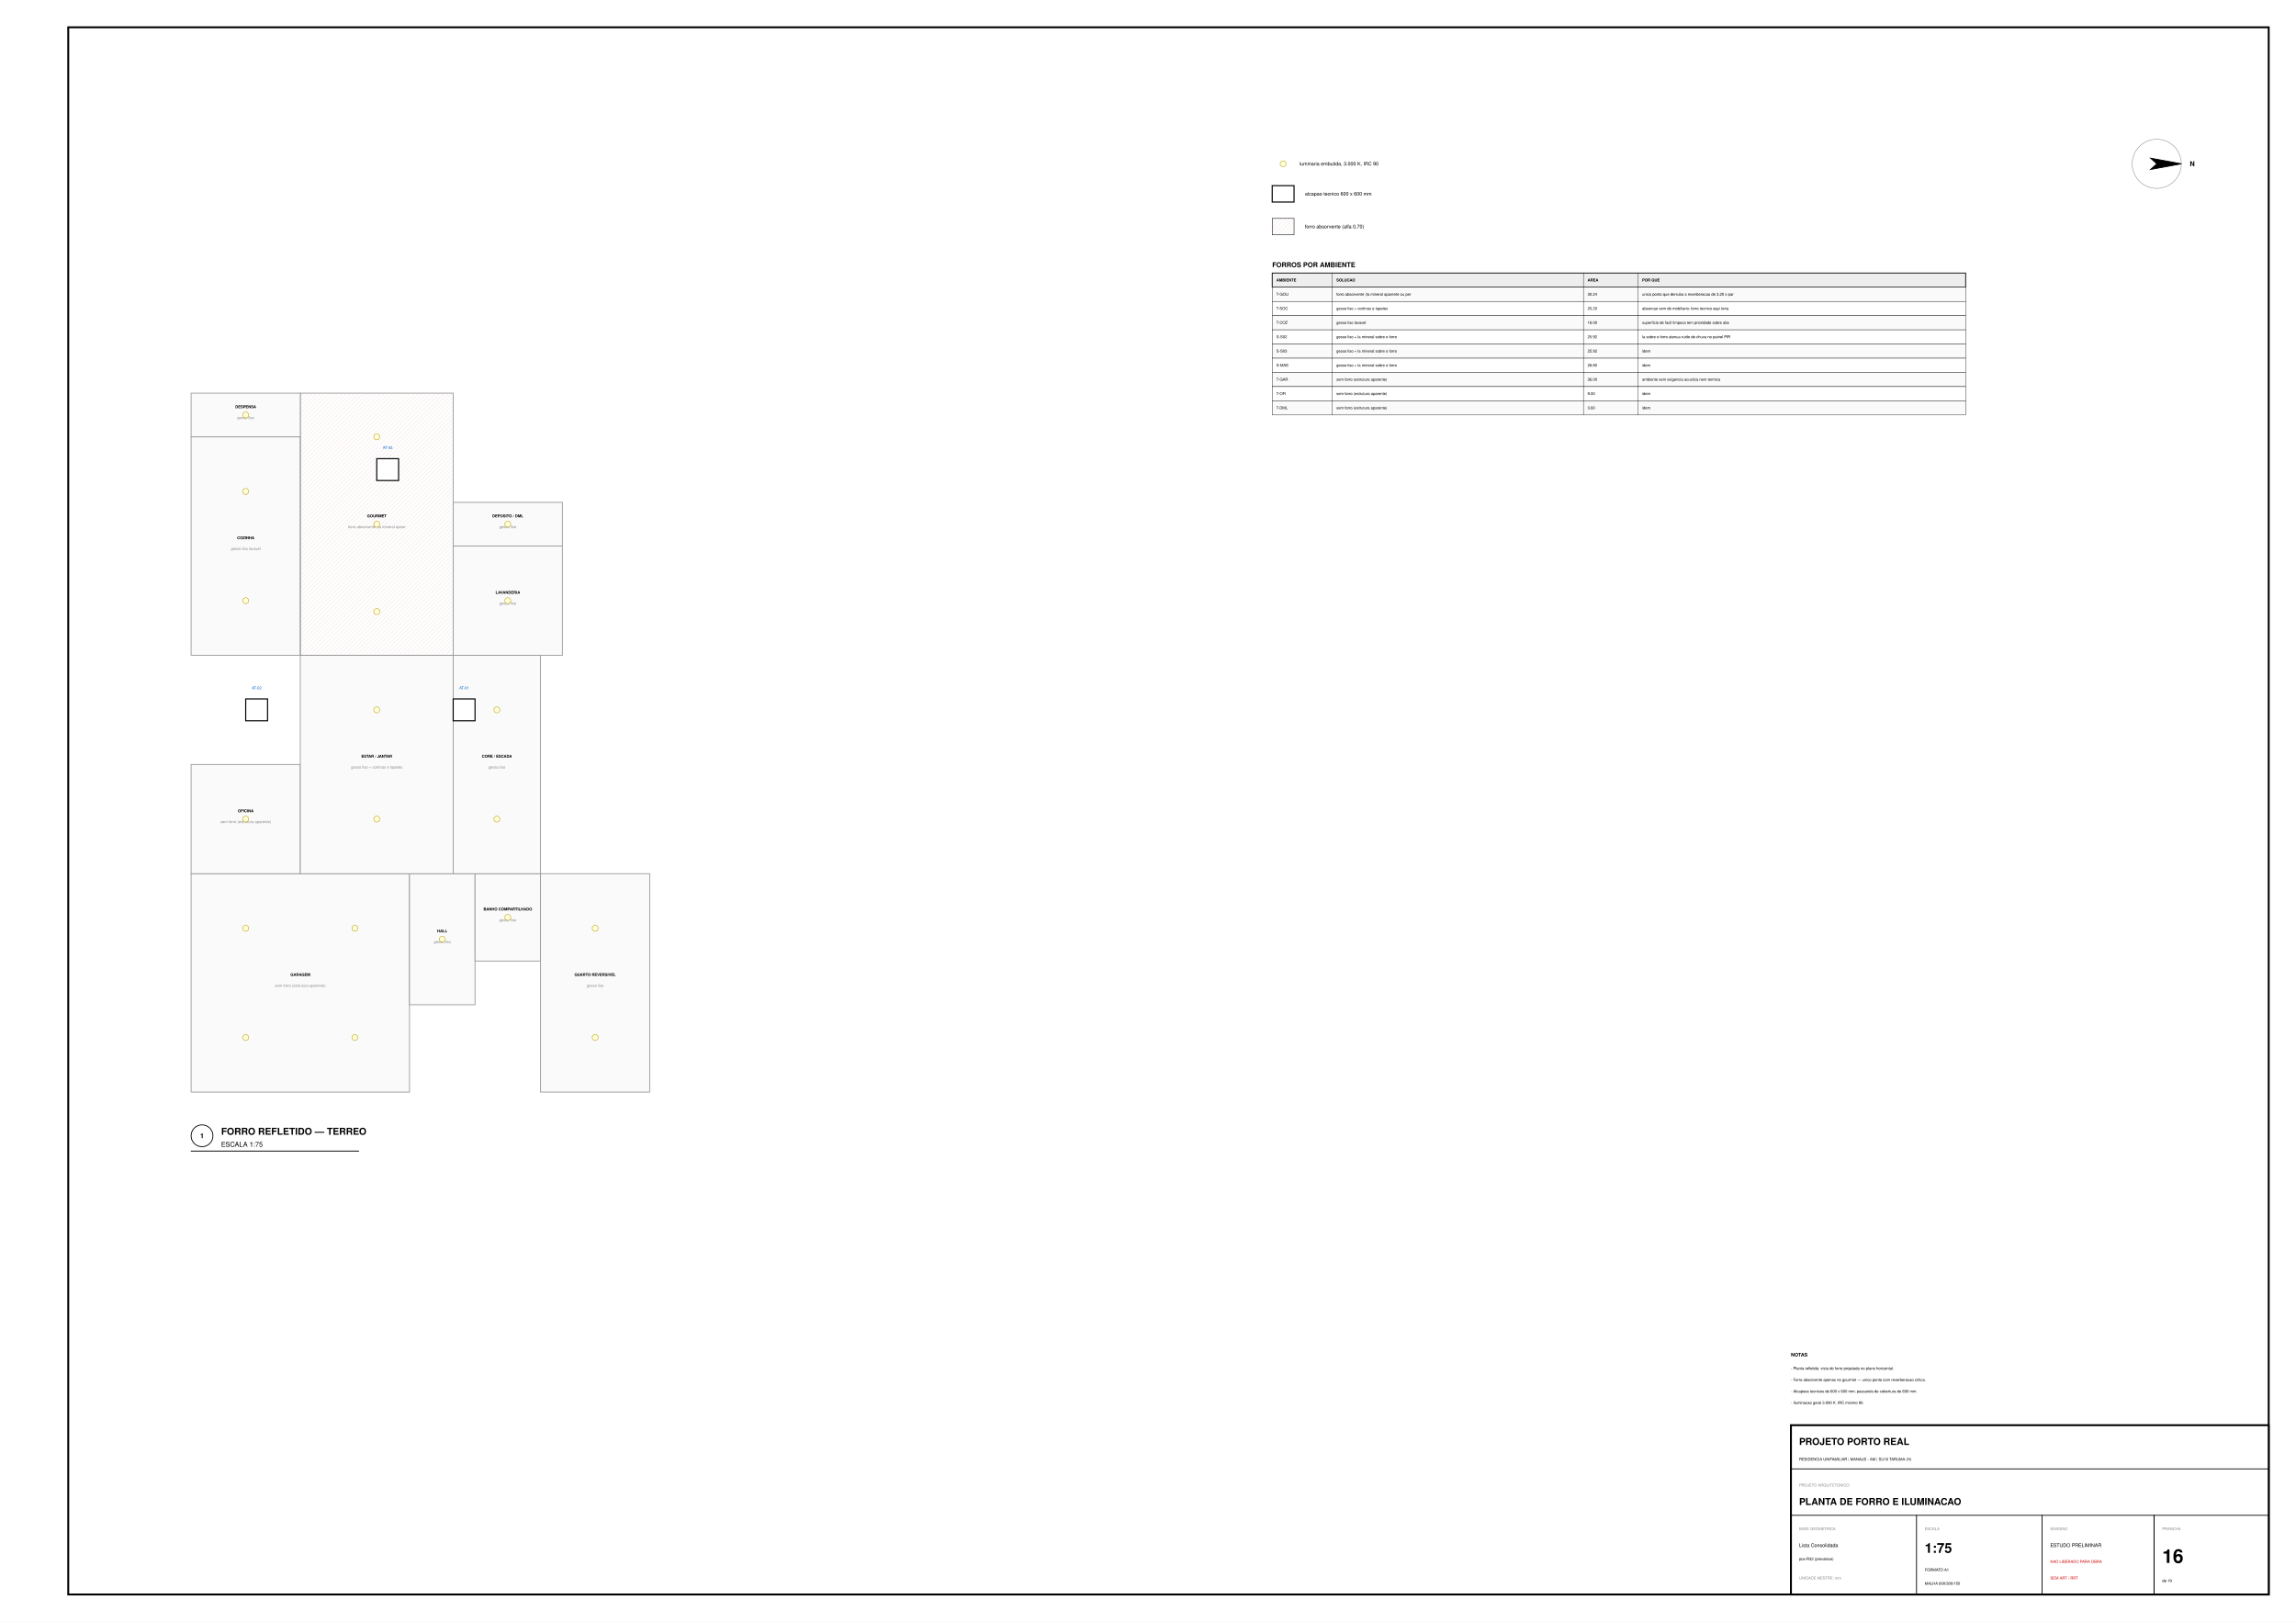
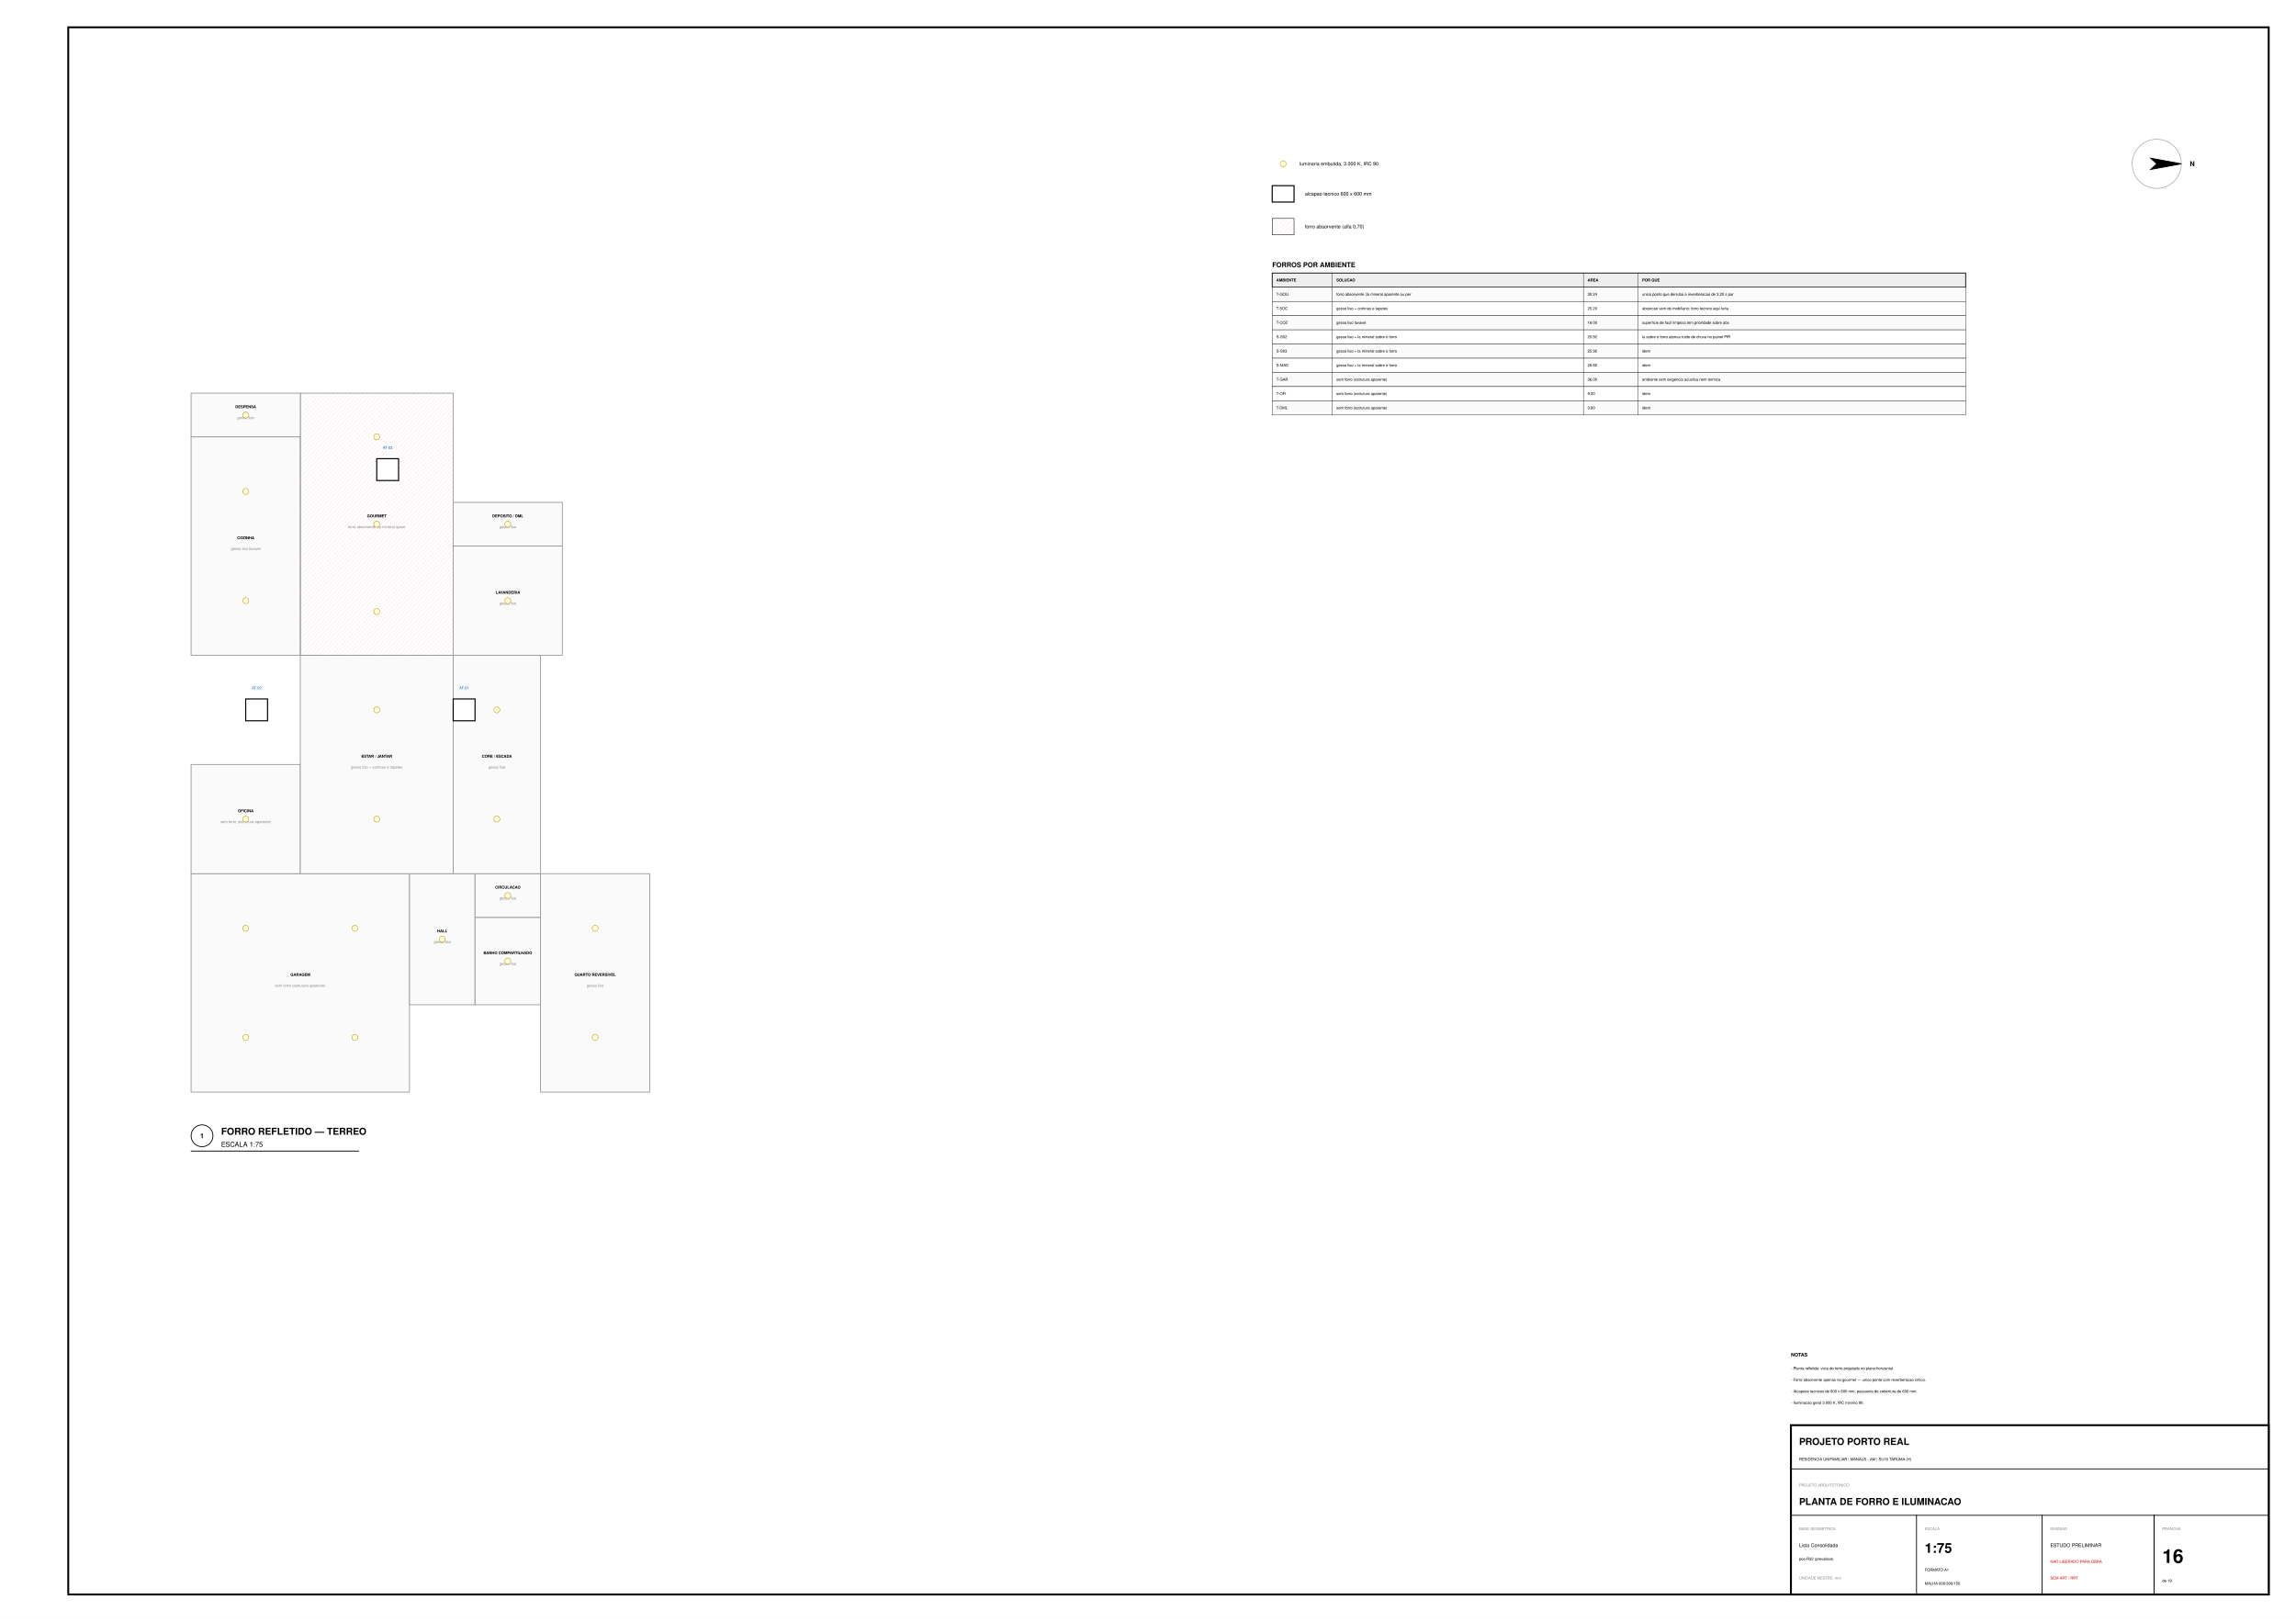
<svg xmlns="http://www.w3.org/2000/svg" version="1.1" width="841mm" height="594mm" viewBox="0 0 841 594">
  <rect width="841" height="594" fill="#ffffff" />
  <defs>
    <pattern id="absorv" patternUnits="userSpaceOnUse" width="1.1" height="1.1" patternTransform="rotate(45)">
      <line x1="0" y1="0" x2="0" y2="1.1" stroke="#c77" stroke-width="0.07" />
    </pattern>
  </defs>
  <rect x="25.0" y="10" width="806.00" height="574.00" fill="none" stroke="#000" stroke-width="0.7" />
  <polygon points="656.000,522.000 831.000,522.000 831.000,584.000 656.000,584.000" stroke="#000000" stroke-width="0.7" fill="#fff" stroke-linejoin="miter" />
  <text x="659.000" y="528.000" font-family="Helvetica, Arial, sans-serif" font-size="3.50" font-weight="bold" fill="#000000" text-anchor="start" dominant-baseline="middle">PROJETO PORTO REAL</text>
  <text x="659.000" y="534.500" font-family="Helvetica, Arial, sans-serif" font-size="1.40" font-weight="normal" fill="#000000" text-anchor="start" dominant-baseline="middle">RESIDENCIA UNIFAMILIAR  |  MANAUS - AM  |  SU16 TARUMA (H)</text>
  <line x1="656.000" y1="538.000" x2="831.000" y2="538.000" stroke="#000000" stroke-width="0.3" fill="none" stroke-linecap="round" />
  <text x="659.000" y="544.000" font-family="Helvetica, Arial, sans-serif" font-size="1.40" font-weight="normal" fill="#8a8a8a" text-anchor="start" dominant-baseline="middle">PROJETO ARQUITETONICO</text>
  <text x="659.000" y="550.000" font-family="Helvetica, Arial, sans-serif" font-size="3.50" font-weight="bold" fill="#000000" text-anchor="start" dominant-baseline="middle">PLANTA DE FORRO E ILUMINACAO</text>
  <line x1="656.000" y1="555.000" x2="831.000" y2="555.000" stroke="#000000" stroke-width="0.3" fill="none" stroke-linecap="round" />
  <line x1="702.000" y1="555.000" x2="702.000" y2="584.000" stroke="#000000" stroke-width="0.3" fill="none" stroke-linecap="round" />
  <line x1="748.000" y1="555.000" x2="748.000" y2="584.000" stroke="#000000" stroke-width="0.3" fill="none" stroke-linecap="round" />
  <line x1="789.000" y1="555.000" x2="789.000" y2="584.000" stroke="#000000" stroke-width="0.3" fill="none" stroke-linecap="round" />
  <line x1="789.000" y1="555.000" x2="789.000" y2="584.000" stroke="#000000" stroke-width="0.3" fill="none" stroke-linecap="round" />
  <text x="659.000" y="560.000" font-family="Helvetica, Arial, sans-serif" font-size="1.40" font-weight="normal" fill="#8a8a8a" text-anchor="start" dominant-baseline="middle">BASE GEOMETRICA</text>
  <text x="659.000" y="566.000" font-family="Helvetica, Arial, sans-serif" font-size="1.80" font-weight="normal" fill="#000000" text-anchor="start" dominant-baseline="middle">Lista Consolidada</text>
  <text x="659.000" y="571.000" font-family="Helvetica, Arial, sans-serif" font-size="1.40" font-weight="normal" fill="#000000" text-anchor="start" dominant-baseline="middle">pos-R32 (prevalece)</text>
  <text x="659.000" y="578.000" font-family="Helvetica, Arial, sans-serif" font-size="1.40" font-weight="normal" fill="#8a8a8a" text-anchor="start" dominant-baseline="middle">UNIDADE MESTRE: mm</text>
  <text x="705.000" y="560.000" font-family="Helvetica, Arial, sans-serif" font-size="1.40" font-weight="normal" fill="#8a8a8a" text-anchor="start" dominant-baseline="middle">ESCALA</text>
  <text x="705.000" y="567.000" font-family="Helvetica, Arial, sans-serif" font-size="5.00" font-weight="bold" fill="#000000" text-anchor="start" dominant-baseline="middle">1:75</text>
  <text x="705.000" y="575.000" font-family="Helvetica, Arial, sans-serif" font-size="1.40" font-weight="normal" fill="#000000" text-anchor="start" dominant-baseline="middle">FORMATO A1</text>
  <text x="705.000" y="580.000" font-family="Helvetica, Arial, sans-serif" font-size="1.40" font-weight="normal" fill="#000000" text-anchor="start" dominant-baseline="middle">MALHA 600/300/150</text>
  <text x="751.000" y="560.000" font-family="Helvetica, Arial, sans-serif" font-size="1.40" font-weight="normal" fill="#8a8a8a" text-anchor="start" dominant-baseline="middle">EMISSAO</text>
  <text x="751.000" y="566.000" font-family="Helvetica, Arial, sans-serif" font-size="1.80" font-weight="normal" fill="#000000" text-anchor="start" dominant-baseline="middle">ESTUDO PRELIMINAR</text>
  <text x="751.000" y="572.000" font-family="Helvetica, Arial, sans-serif" font-size="1.40" font-weight="normal" fill="#c00" text-anchor="start" dominant-baseline="middle">NAO LIBERADO PARA OBRA</text>
  <text x="751.000" y="578.000" font-family="Helvetica, Arial, sans-serif" font-size="1.40" font-weight="normal" fill="#c00" text-anchor="start" dominant-baseline="middle">SEM ART / RRT</text>
  <text x="792.000" y="560.000" font-family="Helvetica, Arial, sans-serif" font-size="1.40" font-weight="normal" fill="#8a8a8a" text-anchor="start" dominant-baseline="middle">PRANCHA</text>
  <text x="792.000" y="570.000" font-family="Helvetica, Arial, sans-serif" font-size="7.00" font-weight="bold" fill="#000000" text-anchor="start" dominant-baseline="middle">16</text>
  <text x="792.000" y="579.000" font-family="Helvetica, Arial, sans-serif" font-size="1.40" font-weight="normal" fill="#000000" text-anchor="start" dominant-baseline="middle">de 19</text>
  <text x="656.000" y="496.200" font-family="Helvetica, Arial, sans-serif" font-size="1.80" font-weight="bold" fill="#000000" text-anchor="start" dominant-baseline="middle">NOTAS</text>
  <text x="656.000" y="501.200" font-family="Helvetica, Arial, sans-serif" font-size="1.40" font-weight="normal" fill="#000000" text-anchor="start" dominant-baseline="middle">- Planta refletida: vista do forro projetada no plano horizontal.</text>
  <text x="656.000" y="505.400" font-family="Helvetica, Arial, sans-serif" font-size="1.40" font-weight="normal" fill="#000000" text-anchor="start" dominant-baseline="middle">- Forro absorvente apenas no gourmet — unico ponto com reverberacao critica.</text>
  <text x="656.000" y="509.600" font-family="Helvetica, Arial, sans-serif" font-size="1.40" font-weight="normal" fill="#000000" text-anchor="start" dominant-baseline="middle">- Alcapoes tecnicos de 600 x 600 mm; passarela de cobertura de 600 mm.</text>
  <text x="656.000" y="513.800" font-family="Helvetica, Arial, sans-serif" font-size="1.40" font-weight="normal" fill="#000000" text-anchor="start" dominant-baseline="middle">- Iluminacao geral 3.000 K, IRC minimo 90.</text>
  <polygon points="70.000,400.000 150.000,400.000 150.000,320.000 70.000,320.000" stroke="#999" stroke-width="0.3" fill="#fafafa" stroke-linejoin="miter" />
  <text x="110.000" y="357.000" font-family="Helvetica, Arial, sans-serif" font-size="1.40" font-weight="bold" fill="#000000" text-anchor="middle" dominant-baseline="middle">GARAGEM</text>
  <text x="110.000" y="361.000" font-family="Helvetica, Arial, sans-serif" font-size="1.40" font-weight="normal" fill="#8a8a8a" text-anchor="middle" dominant-baseline="middle">sem forro (estrutura aparente)</text>
  <circle cx="90.000" cy="380.000" r="1.100" stroke="#b90" stroke-width="0.18" fill="#ffd" />
  <circle cx="90.000" cy="340.000" r="1.100" stroke="#b90" stroke-width="0.18" fill="#ffd" />
  <circle cx="130.000" cy="380.000" r="1.100" stroke="#b90" stroke-width="0.18" fill="#ffd" />
  <circle cx="130.000" cy="340.000" r="1.100" stroke="#b90" stroke-width="0.18" fill="#ffd" />
  <polygon points="150.000,368.000 174.000,368.000 174.000,320.000 150.000,320.000" stroke="#999" stroke-width="0.3" fill="#fafafa" stroke-linejoin="miter" />
  <text x="162.000" y="341.000" font-family="Helvetica, Arial, sans-serif" font-size="1.40" font-weight="bold" fill="#000000" text-anchor="middle" dominant-baseline="middle">HALL</text>
  <text x="162.000" y="345.000" font-family="Helvetica, Arial, sans-serif" font-size="1.40" font-weight="normal" fill="#8a8a8a" text-anchor="middle" dominant-baseline="middle">gesso liso</text>
  <circle cx="162.000" cy="344.000" r="1.100" stroke="#b90" stroke-width="0.18" fill="#ffd" />
-   <polygon points="174.000,352.000 198.000,352.000 198.000,320.000 174.000,320.000" stroke="#999" stroke-width="0.3" fill="#fafafa" stroke-linejoin="miter" />
-   <text x="186.000" y="333.000" font-family="Helvetica, Arial, sans-serif" font-size="1.40" font-weight="bold" fill="#000000" text-anchor="middle" dominant-baseline="middle">BANHO COMPARTILHADO</text>
-   <text x="186.000" y="337.000" font-family="Helvetica, Arial, sans-serif" font-size="1.40" font-weight="normal" fill="#8a8a8a" text-anchor="middle" dominant-baseline="middle">gesso liso</text>
-   <circle cx="186.000" cy="336.000" r="1.100" stroke="#b90" stroke-width="0.18" fill="#ffd" />
+   <polygon points="174.000,368.000 198.000,368.000 198.000,336.000 174.000,336.000" stroke="#999" stroke-width="0.3" fill="#fafafa" stroke-linejoin="miter" />
+   <text x="186.000" y="349.000" font-family="Helvetica, Arial, sans-serif" font-size="1.40" font-weight="bold" fill="#000000" text-anchor="middle" dominant-baseline="middle">BANHO COMPARTILHADO</text>
+   <text x="186.000" y="353.000" font-family="Helvetica, Arial, sans-serif" font-size="1.40" font-weight="normal" fill="#8a8a8a" text-anchor="middle" dominant-baseline="middle">gesso liso</text>
+   <circle cx="186.000" cy="352.000" r="1.100" stroke="#b90" stroke-width="0.18" fill="#ffd" />
+   <polygon points="174.000,336.000 198.000,336.000 198.000,320.000 174.000,320.000" stroke="#999" stroke-width="0.3" fill="#fafafa" stroke-linejoin="miter" />
+   <text x="186.000" y="325.000" font-family="Helvetica, Arial, sans-serif" font-size="1.40" font-weight="bold" fill="#000000" text-anchor="middle" dominant-baseline="middle">CIRCULACAO</text>
+   <text x="186.000" y="329.000" font-family="Helvetica, Arial, sans-serif" font-size="1.40" font-weight="normal" fill="#8a8a8a" text-anchor="middle" dominant-baseline="middle">gesso liso</text>
+   <circle cx="186.000" cy="328.000" r="1.100" stroke="#b90" stroke-width="0.18" fill="#ffd" />
  <polygon points="198.000,400.000 238.000,400.000 238.000,320.000 198.000,320.000" stroke="#999" stroke-width="0.3" fill="#fafafa" stroke-linejoin="miter" />
  <text x="218.000" y="357.000" font-family="Helvetica, Arial, sans-serif" font-size="1.40" font-weight="bold" fill="#000000" text-anchor="middle" dominant-baseline="middle">QUARTO REVERSIVEL</text>
  <text x="218.000" y="361.000" font-family="Helvetica, Arial, sans-serif" font-size="1.40" font-weight="normal" fill="#8a8a8a" text-anchor="middle" dominant-baseline="middle">gesso liso</text>
  <circle cx="218.000" cy="380.000" r="1.100" stroke="#b90" stroke-width="0.18" fill="#ffd" />
  <circle cx="218.000" cy="340.000" r="1.100" stroke="#b90" stroke-width="0.18" fill="#ffd" />
  <polygon points="70.000,320.000 110.000,320.000 110.000,280.000 70.000,280.000" stroke="#999" stroke-width="0.3" fill="#fafafa" stroke-linejoin="miter" />
  <text x="90.000" y="297.000" font-family="Helvetica, Arial, sans-serif" font-size="1.40" font-weight="bold" fill="#000000" text-anchor="middle" dominant-baseline="middle">OFICINA</text>
  <text x="90.000" y="301.000" font-family="Helvetica, Arial, sans-serif" font-size="1.40" font-weight="normal" fill="#8a8a8a" text-anchor="middle" dominant-baseline="middle">sem forro (estrutura aparente)</text>
  <circle cx="90.000" cy="300.000" r="1.100" stroke="#b90" stroke-width="0.18" fill="#ffd" />
  <polygon points="110.000,320.000 166.000,320.000 166.000,240.000 110.000,240.000" stroke="#999" stroke-width="0.3" fill="#fafafa" stroke-linejoin="miter" />
  <text x="138.000" y="277.000" font-family="Helvetica, Arial, sans-serif" font-size="1.40" font-weight="bold" fill="#000000" text-anchor="middle" dominant-baseline="middle">ESTAR / JANTAR</text>
  <text x="138.000" y="281.000" font-family="Helvetica, Arial, sans-serif" font-size="1.40" font-weight="normal" fill="#8a8a8a" text-anchor="middle" dominant-baseline="middle">gesso liso + cortinas e tapetes</text>
  <circle cx="138.000" cy="300.000" r="1.100" stroke="#b90" stroke-width="0.18" fill="#ffd" />
  <circle cx="138.000" cy="260.000" r="1.100" stroke="#b90" stroke-width="0.18" fill="#ffd" />
  <polygon points="166.000,320.000 198.000,320.000 198.000,240.000 166.000,240.000" stroke="#999" stroke-width="0.3" fill="#fafafa" stroke-linejoin="miter" />
  <text x="182.000" y="277.000" font-family="Helvetica, Arial, sans-serif" font-size="1.40" font-weight="bold" fill="#000000" text-anchor="middle" dominant-baseline="middle">CORE / ESCADA</text>
  <text x="182.000" y="281.000" font-family="Helvetica, Arial, sans-serif" font-size="1.40" font-weight="normal" fill="#8a8a8a" text-anchor="middle" dominant-baseline="middle">gesso liso</text>
  <circle cx="182.000" cy="300.000" r="1.100" stroke="#b90" stroke-width="0.18" fill="#ffd" />
  <circle cx="182.000" cy="260.000" r="1.100" stroke="#b90" stroke-width="0.18" fill="#ffd" />
  <polygon points="70.000,240.000 110.000,240.000 110.000,160.000 70.000,160.000" stroke="#999" stroke-width="0.3" fill="#fafafa" stroke-linejoin="miter" />
  <text x="90.000" y="197.000" font-family="Helvetica, Arial, sans-serif" font-size="1.40" font-weight="bold" fill="#000000" text-anchor="middle" dominant-baseline="middle">COZINHA</text>
  <text x="90.000" y="201.000" font-family="Helvetica, Arial, sans-serif" font-size="1.40" font-weight="normal" fill="#8a8a8a" text-anchor="middle" dominant-baseline="middle">gesso liso lavavel</text>
  <circle cx="90.000" cy="220.000" r="1.100" stroke="#b90" stroke-width="0.18" fill="#ffd" />
  <circle cx="90.000" cy="180.000" r="1.100" stroke="#b90" stroke-width="0.18" fill="#ffd" />
  <polygon points="110.000,240.000 166.000,240.000 166.000,144.000 110.000,144.000" stroke="#999" stroke-width="0.3" fill="url(#absorv)" stroke-linejoin="miter" />
  <text x="138.000" y="189.000" font-family="Helvetica, Arial, sans-serif" font-size="1.40" font-weight="bold" fill="#000000" text-anchor="middle" dominant-baseline="middle">GOURMET</text>
  <text x="138.000" y="193.000" font-family="Helvetica, Arial, sans-serif" font-size="1.40" font-weight="normal" fill="#8a8a8a" text-anchor="middle" dominant-baseline="middle">forro absorvente (la mineral apare</text>
  <circle cx="138.000" cy="224.000" r="1.100" stroke="#b90" stroke-width="0.18" fill="#ffd" />
  <circle cx="138.000" cy="192.000" r="1.100" stroke="#b90" stroke-width="0.18" fill="#ffd" />
  <circle cx="138.000" cy="160.000" r="1.100" stroke="#b90" stroke-width="0.18" fill="#ffd" />
  <polygon points="70.000,160.000 110.000,160.000 110.000,144.000 70.000,144.000" stroke="#999" stroke-width="0.3" fill="#fafafa" stroke-linejoin="miter" />
  <text x="90.000" y="149.000" font-family="Helvetica, Arial, sans-serif" font-size="1.40" font-weight="bold" fill="#000000" text-anchor="middle" dominant-baseline="middle">DESPENSA</text>
  <text x="90.000" y="153.000" font-family="Helvetica, Arial, sans-serif" font-size="1.40" font-weight="normal" fill="#8a8a8a" text-anchor="middle" dominant-baseline="middle">gesso liso</text>
  <circle cx="90.000" cy="152.000" r="1.100" stroke="#b90" stroke-width="0.18" fill="#ffd" />
  <polygon points="166.000,240.000 206.000,240.000 206.000,200.000 166.000,200.000" stroke="#999" stroke-width="0.3" fill="#fafafa" stroke-linejoin="miter" />
  <text x="186.000" y="217.000" font-family="Helvetica, Arial, sans-serif" font-size="1.40" font-weight="bold" fill="#000000" text-anchor="middle" dominant-baseline="middle">LAVANDERIA</text>
  <text x="186.000" y="221.000" font-family="Helvetica, Arial, sans-serif" font-size="1.40" font-weight="normal" fill="#8a8a8a" text-anchor="middle" dominant-baseline="middle">gesso liso</text>
  <circle cx="186.000" cy="220.000" r="1.100" stroke="#b90" stroke-width="0.18" fill="#ffd" />
  <polygon points="166.000,200.000 206.000,200.000 206.000,184.000 166.000,184.000" stroke="#999" stroke-width="0.3" fill="#fafafa" stroke-linejoin="miter" />
  <text x="186.000" y="189.000" font-family="Helvetica, Arial, sans-serif" font-size="1.40" font-weight="bold" fill="#000000" text-anchor="middle" dominant-baseline="middle">DEPOSITO / DML</text>
  <text x="186.000" y="193.000" font-family="Helvetica, Arial, sans-serif" font-size="1.40" font-weight="normal" fill="#8a8a8a" text-anchor="middle" dominant-baseline="middle">gesso liso</text>
  <circle cx="186.000" cy="192.000" r="1.100" stroke="#b90" stroke-width="0.18" fill="#ffd" />
  <polygon points="166.000,264.000 174.000,264.000 174.000,256.000 166.000,256.000" stroke="#000000" stroke-width="0.4" fill="#fff" stroke-linejoin="miter" />
  <text x="170.000" y="252.000" font-family="Helvetica, Arial, sans-serif" font-size="1.40" font-weight="normal" fill="#06c" text-anchor="middle" dominant-baseline="middle">AT-01</text>
  <polygon points="90.000,264.000 98.000,264.000 98.000,256.000 90.000,256.000" stroke="#000000" stroke-width="0.4" fill="#fff" stroke-linejoin="miter" />
  <text x="94.000" y="252.000" font-family="Helvetica, Arial, sans-serif" font-size="1.40" font-weight="normal" fill="#06c" text-anchor="middle" dominant-baseline="middle">AT-02</text>
  <polygon points="138.000,176.000 146.000,176.000 146.000,168.000 138.000,168.000" stroke="#000000" stroke-width="0.4" fill="#fff" stroke-linejoin="miter" />
  <text x="142.000" y="164.000" font-family="Helvetica, Arial, sans-serif" font-size="1.40" font-weight="normal" fill="#06c" text-anchor="middle" dominant-baseline="middle">AT-03</text>
  <circle cx="470.000" cy="60.000" r="1.100" stroke="#b90" stroke-width="0.18" fill="#ffd" />
  <text x="476.000" y="60.000" font-family="Helvetica, Arial, sans-serif" font-size="1.80" font-weight="normal" fill="#000000" text-anchor="start" dominant-baseline="middle">luminaria embutida, 3.000 K, IRC 90</text>
  <polygon points="466.000,68.000 474.000,68.000 474.000,74.000 466.000,74.000" stroke="#000000" stroke-width="0.4" fill="#fff" stroke-linejoin="miter" />
  <text x="478.000" y="71.000" font-family="Helvetica, Arial, sans-serif" font-size="1.80" font-weight="normal" fill="#000000" text-anchor="start" dominant-baseline="middle">alcapao tecnico 600 x 600 mm</text>
  <polygon points="466.000,80.000 474.000,80.000 474.000,86.000 466.000,86.000" stroke="#000000" stroke-width="0.18" fill="url(#absorv)" stroke-linejoin="miter" />
  <text x="478.000" y="83.000" font-family="Helvetica, Arial, sans-serif" font-size="1.80" font-weight="normal" fill="#000000" text-anchor="start" dominant-baseline="middle">forro absorvente (alfa 0,70)</text>
  <text x="466.000" y="97.000" font-family="Helvetica, Arial, sans-serif" font-size="2.50" font-weight="bold" fill="#000000" text-anchor="start" dominant-baseline="middle">FORROS POR AMBIENTE</text>
  <polygon points="466.000,100.000 720.000,100.000 720.000,105.200 466.000,105.200" stroke="#000000" stroke-width="0.3" fill="#eee" stroke-linejoin="miter" />
  <text x="467.500" y="102.600" font-family="Helvetica, Arial, sans-serif" font-size="1.40" font-weight="bold" fill="#000000" text-anchor="start" dominant-baseline="middle">AMBIENTE</text>
  <text x="489.500" y="102.600" font-family="Helvetica, Arial, sans-serif" font-size="1.40" font-weight="bold" fill="#000000" text-anchor="start" dominant-baseline="middle">SOLUCAO</text>
  <text x="581.500" y="102.600" font-family="Helvetica, Arial, sans-serif" font-size="1.40" font-weight="bold" fill="#000000" text-anchor="start" dominant-baseline="middle">AREA</text>
  <text x="601.500" y="102.600" font-family="Helvetica, Arial, sans-serif" font-size="1.40" font-weight="bold" fill="#000000" text-anchor="start" dominant-baseline="middle">POR QUE</text>
  <polygon points="466.000,105.200 720.000,105.200 720.000,110.400 466.000,110.400" stroke="#000000" stroke-width="0.13" fill="#fafafa" stroke-linejoin="miter" />
  <text x="467.500" y="107.800" font-family="Helvetica, Arial, sans-serif" font-size="1.40" font-weight="normal" fill="#000000" text-anchor="start" dominant-baseline="middle">T-GOU</text>
  <text x="489.500" y="107.800" font-family="Helvetica, Arial, sans-serif" font-size="1.40" font-weight="normal" fill="#000000" text-anchor="start" dominant-baseline="middle">forro absorvente (la mineral aparente ou per</text>
  <text x="581.500" y="107.800" font-family="Helvetica, Arial, sans-serif" font-size="1.40" font-weight="normal" fill="#000000" text-anchor="start" dominant-baseline="middle">30.24</text>
  <text x="601.500" y="107.800" font-family="Helvetica, Arial, sans-serif" font-size="1.40" font-weight="normal" fill="#000000" text-anchor="start" dominant-baseline="middle">unico ponto que derruba a reverberacao de 3,20 s par</text>
  <polygon points="466.000,110.400 720.000,110.400 720.000,115.600 466.000,115.600" stroke="#000000" stroke-width="0.13" fill="#fff" stroke-linejoin="miter" />
  <text x="467.500" y="113.000" font-family="Helvetica, Arial, sans-serif" font-size="1.40" font-weight="normal" fill="#000000" text-anchor="start" dominant-baseline="middle">T-SOC</text>
  <text x="489.500" y="113.000" font-family="Helvetica, Arial, sans-serif" font-size="1.40" font-weight="normal" fill="#000000" text-anchor="start" dominant-baseline="middle">gesso liso + cortinas e tapetes</text>
  <text x="581.500" y="113.000" font-family="Helvetica, Arial, sans-serif" font-size="1.40" font-weight="normal" fill="#000000" text-anchor="start" dominant-baseline="middle">25.20</text>
  <text x="601.500" y="113.000" font-family="Helvetica, Arial, sans-serif" font-size="1.40" font-weight="normal" fill="#000000" text-anchor="start" dominant-baseline="middle">absorcao vem do mobiliario; forro tecnico aqui teria</text>
  <polygon points="466.000,115.600 720.000,115.600 720.000,120.800 466.000,120.800" stroke="#000000" stroke-width="0.13" fill="#fafafa" stroke-linejoin="miter" />
  <text x="467.500" y="118.200" font-family="Helvetica, Arial, sans-serif" font-size="1.40" font-weight="normal" fill="#000000" text-anchor="start" dominant-baseline="middle">T-COZ</text>
  <text x="489.500" y="118.200" font-family="Helvetica, Arial, sans-serif" font-size="1.40" font-weight="normal" fill="#000000" text-anchor="start" dominant-baseline="middle">gesso liso lavavel</text>
  <text x="581.500" y="118.200" font-family="Helvetica, Arial, sans-serif" font-size="1.40" font-weight="normal" fill="#000000" text-anchor="start" dominant-baseline="middle">18.00</text>
  <text x="601.500" y="118.200" font-family="Helvetica, Arial, sans-serif" font-size="1.40" font-weight="normal" fill="#000000" text-anchor="start" dominant-baseline="middle">superficie de facil limpeza tem prioridade sobre abs</text>
  <polygon points="466.000,120.800 720.000,120.800 720.000,126.000 466.000,126.000" stroke="#000000" stroke-width="0.13" fill="#fff" stroke-linejoin="miter" />
  <text x="467.500" y="123.400" font-family="Helvetica, Arial, sans-serif" font-size="1.40" font-weight="normal" fill="#000000" text-anchor="start" dominant-baseline="middle">S-S02</text>
  <text x="489.500" y="123.400" font-family="Helvetica, Arial, sans-serif" font-size="1.40" font-weight="normal" fill="#000000" text-anchor="start" dominant-baseline="middle">gesso liso + la mineral sobre o forro</text>
  <text x="581.500" y="123.400" font-family="Helvetica, Arial, sans-serif" font-size="1.40" font-weight="normal" fill="#000000" text-anchor="start" dominant-baseline="middle">25.92</text>
  <text x="601.500" y="123.400" font-family="Helvetica, Arial, sans-serif" font-size="1.40" font-weight="normal" fill="#000000" text-anchor="start" dominant-baseline="middle">la sobre o forro atenua ruido de chuva no painel PIR</text>
  <polygon points="466.000,126.000 720.000,126.000 720.000,131.200 466.000,131.200" stroke="#000000" stroke-width="0.13" fill="#fafafa" stroke-linejoin="miter" />
  <text x="467.500" y="128.600" font-family="Helvetica, Arial, sans-serif" font-size="1.40" font-weight="normal" fill="#000000" text-anchor="start" dominant-baseline="middle">S-S03</text>
  <text x="489.500" y="128.600" font-family="Helvetica, Arial, sans-serif" font-size="1.40" font-weight="normal" fill="#000000" text-anchor="start" dominant-baseline="middle">gesso liso + la mineral sobre o forro</text>
  <text x="581.500" y="128.600" font-family="Helvetica, Arial, sans-serif" font-size="1.40" font-weight="normal" fill="#000000" text-anchor="start" dominant-baseline="middle">25.92</text>
  <text x="601.500" y="128.600" font-family="Helvetica, Arial, sans-serif" font-size="1.40" font-weight="normal" fill="#000000" text-anchor="start" dominant-baseline="middle">idem</text>
  <polygon points="466.000,131.200 720.000,131.200 720.000,136.400 466.000,136.400" stroke="#000000" stroke-width="0.13" fill="#fff" stroke-linejoin="miter" />
  <text x="467.500" y="133.800" font-family="Helvetica, Arial, sans-serif" font-size="1.40" font-weight="normal" fill="#000000" text-anchor="start" dominant-baseline="middle">S-MAS</text>
  <text x="489.500" y="133.800" font-family="Helvetica, Arial, sans-serif" font-size="1.40" font-weight="normal" fill="#000000" text-anchor="start" dominant-baseline="middle">gesso liso + la mineral sobre o forro</text>
  <text x="581.500" y="133.800" font-family="Helvetica, Arial, sans-serif" font-size="1.40" font-weight="normal" fill="#000000" text-anchor="start" dominant-baseline="middle">28.80</text>
  <text x="601.500" y="133.800" font-family="Helvetica, Arial, sans-serif" font-size="1.40" font-weight="normal" fill="#000000" text-anchor="start" dominant-baseline="middle">idem</text>
  <polygon points="466.000,136.400 720.000,136.400 720.000,141.600 466.000,141.600" stroke="#000000" stroke-width="0.13" fill="#fafafa" stroke-linejoin="miter" />
  <text x="467.500" y="139.000" font-family="Helvetica, Arial, sans-serif" font-size="1.40" font-weight="normal" fill="#000000" text-anchor="start" dominant-baseline="middle">T-GAR</text>
  <text x="489.500" y="139.000" font-family="Helvetica, Arial, sans-serif" font-size="1.40" font-weight="normal" fill="#000000" text-anchor="start" dominant-baseline="middle">sem forro (estrutura aparente)</text>
  <text x="581.500" y="139.000" font-family="Helvetica, Arial, sans-serif" font-size="1.40" font-weight="normal" fill="#000000" text-anchor="start" dominant-baseline="middle">36.00</text>
  <text x="601.500" y="139.000" font-family="Helvetica, Arial, sans-serif" font-size="1.40" font-weight="normal" fill="#000000" text-anchor="start" dominant-baseline="middle">ambiente sem exigencia acustica nem termica</text>
  <polygon points="466.000,141.600 720.000,141.600 720.000,146.800 466.000,146.800" stroke="#000000" stroke-width="0.13" fill="#fff" stroke-linejoin="miter" />
  <text x="467.500" y="144.200" font-family="Helvetica, Arial, sans-serif" font-size="1.40" font-weight="normal" fill="#000000" text-anchor="start" dominant-baseline="middle">T-OFI</text>
  <text x="489.500" y="144.200" font-family="Helvetica, Arial, sans-serif" font-size="1.40" font-weight="normal" fill="#000000" text-anchor="start" dominant-baseline="middle">sem forro (estrutura aparente)</text>
  <text x="581.500" y="144.200" font-family="Helvetica, Arial, sans-serif" font-size="1.40" font-weight="normal" fill="#000000" text-anchor="start" dominant-baseline="middle">9.00</text>
  <text x="601.500" y="144.200" font-family="Helvetica, Arial, sans-serif" font-size="1.40" font-weight="normal" fill="#000000" text-anchor="start" dominant-baseline="middle">idem</text>
  <polygon points="466.000,146.800 720.000,146.800 720.000,152.000 466.000,152.000" stroke="#000000" stroke-width="0.13" fill="#fafafa" stroke-linejoin="miter" />
  <text x="467.500" y="149.400" font-family="Helvetica, Arial, sans-serif" font-size="1.40" font-weight="normal" fill="#000000" text-anchor="start" dominant-baseline="middle">T-DML</text>
  <text x="489.500" y="149.400" font-family="Helvetica, Arial, sans-serif" font-size="1.40" font-weight="normal" fill="#000000" text-anchor="start" dominant-baseline="middle">sem forro (estrutura aparente)</text>
  <text x="581.500" y="149.400" font-family="Helvetica, Arial, sans-serif" font-size="1.40" font-weight="normal" fill="#000000" text-anchor="start" dominant-baseline="middle">3.60</text>
  <text x="601.500" y="149.400" font-family="Helvetica, Arial, sans-serif" font-size="1.40" font-weight="normal" fill="#000000" text-anchor="start" dominant-baseline="middle">idem</text>
  <line x1="488.000" y1="100.000" x2="488.000" y2="152.000" stroke="#000000" stroke-width="0.13" fill="none" stroke-linecap="round" />
  <line x1="580.000" y1="100.000" x2="580.000" y2="152.000" stroke="#000000" stroke-width="0.13" fill="none" stroke-linecap="round" />
  <line x1="600.000" y1="100.000" x2="600.000" y2="152.000" stroke="#000000" stroke-width="0.13" fill="none" stroke-linecap="round" />
  <circle cx="790.000" cy="60.000" r="9.000" stroke="#8a8a8a" stroke-width="0.18" fill="none" />
  <polygon points="799.000,60.000 787.744,62.067 790.000,60.000 787.744,57.933" stroke="#000000" stroke-width="0.3" fill="#000" stroke-linejoin="miter" />
  <text x="803.000" y="60.000" font-family="Helvetica, Arial, sans-serif" font-size="2.50" font-weight="bold" fill="#000000" text-anchor="middle" dominant-baseline="middle">N</text>
  <circle cx="74.000" cy="416.000" r="4.000" stroke="#000000" stroke-width="0.3" fill="none" />
  <text x="74.000" y="416.000" font-family="Helvetica, Arial, sans-serif" font-size="2.50" font-weight="bold" fill="#000000" text-anchor="middle" dominant-baseline="middle">1</text>
  <text x="81.000" y="414.400" font-family="Helvetica, Arial, sans-serif" font-size="3.50" font-weight="bold" fill="#000000" text-anchor="start" dominant-baseline="middle">FORRO REFLETIDO — TERREO</text>
  <text x="81.000" y="419.200" font-family="Helvetica, Arial, sans-serif" font-size="2.50" font-weight="normal" fill="#000000" text-anchor="start" dominant-baseline="middle">ESCALA 1:75</text>
  <line x1="70.000" y1="421.600" x2="131.400" y2="421.600" stroke="#000000" stroke-width="0.3" fill="none" stroke-linecap="round" />
</svg>
